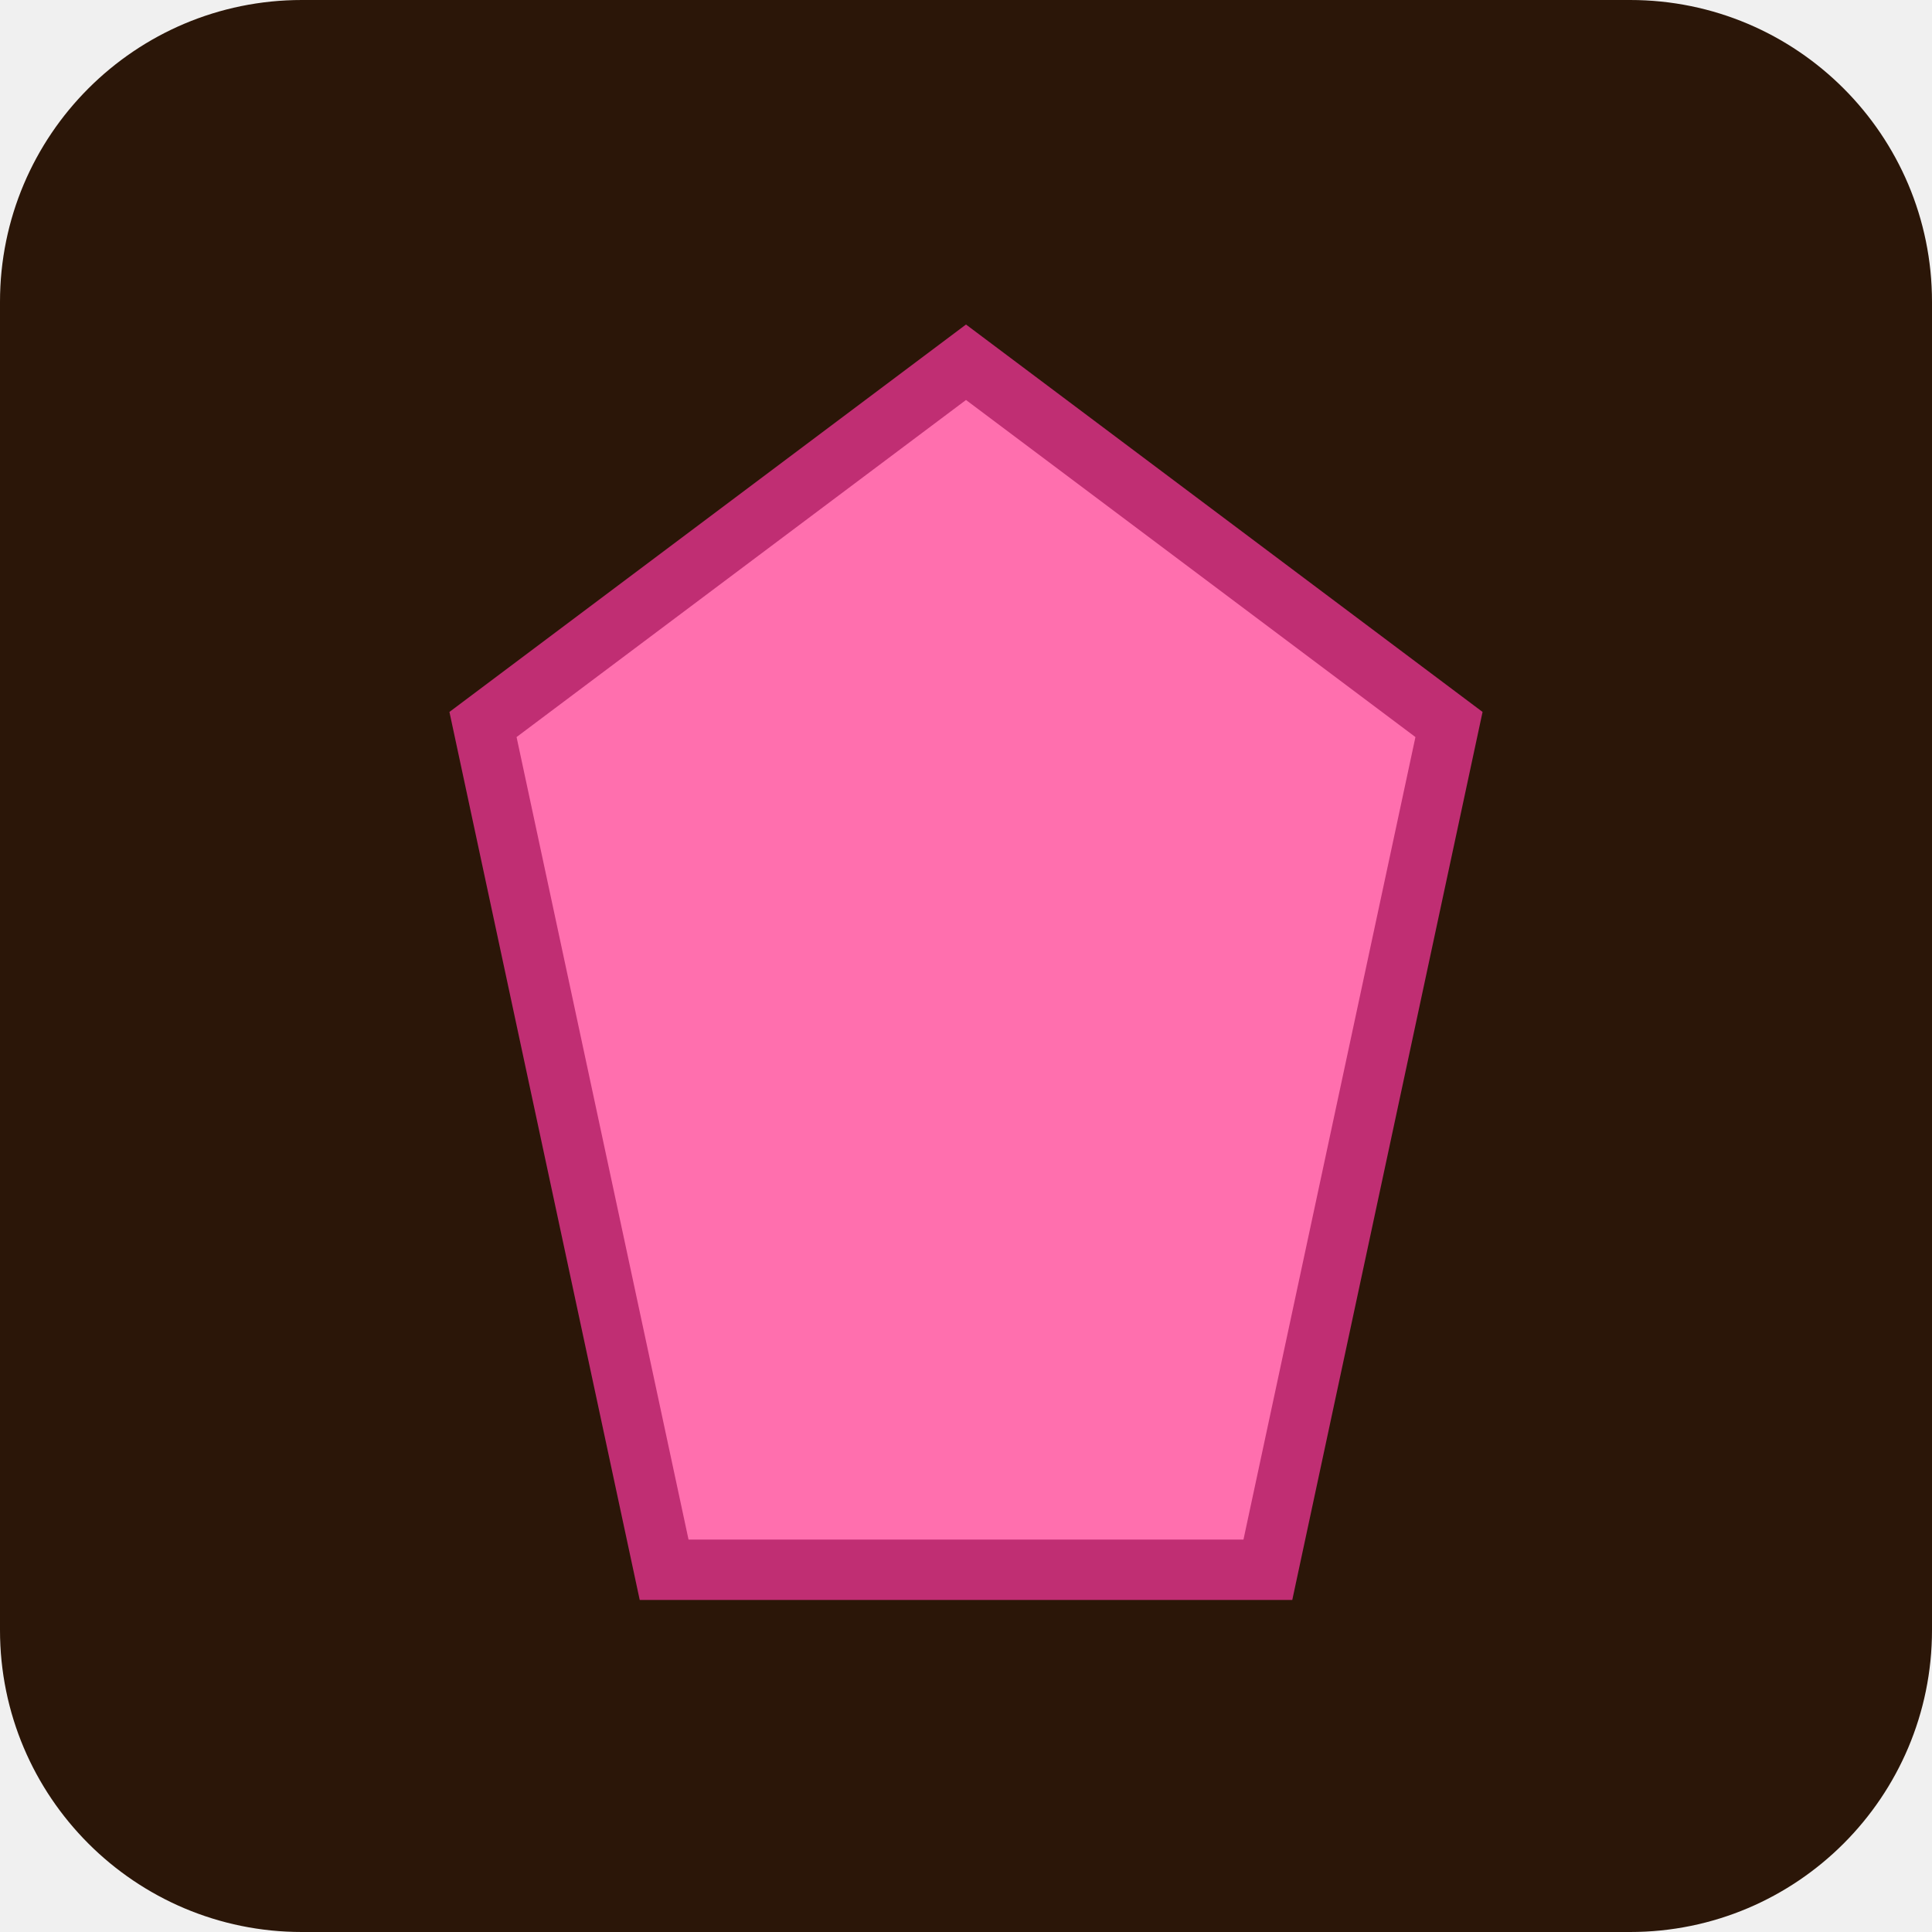
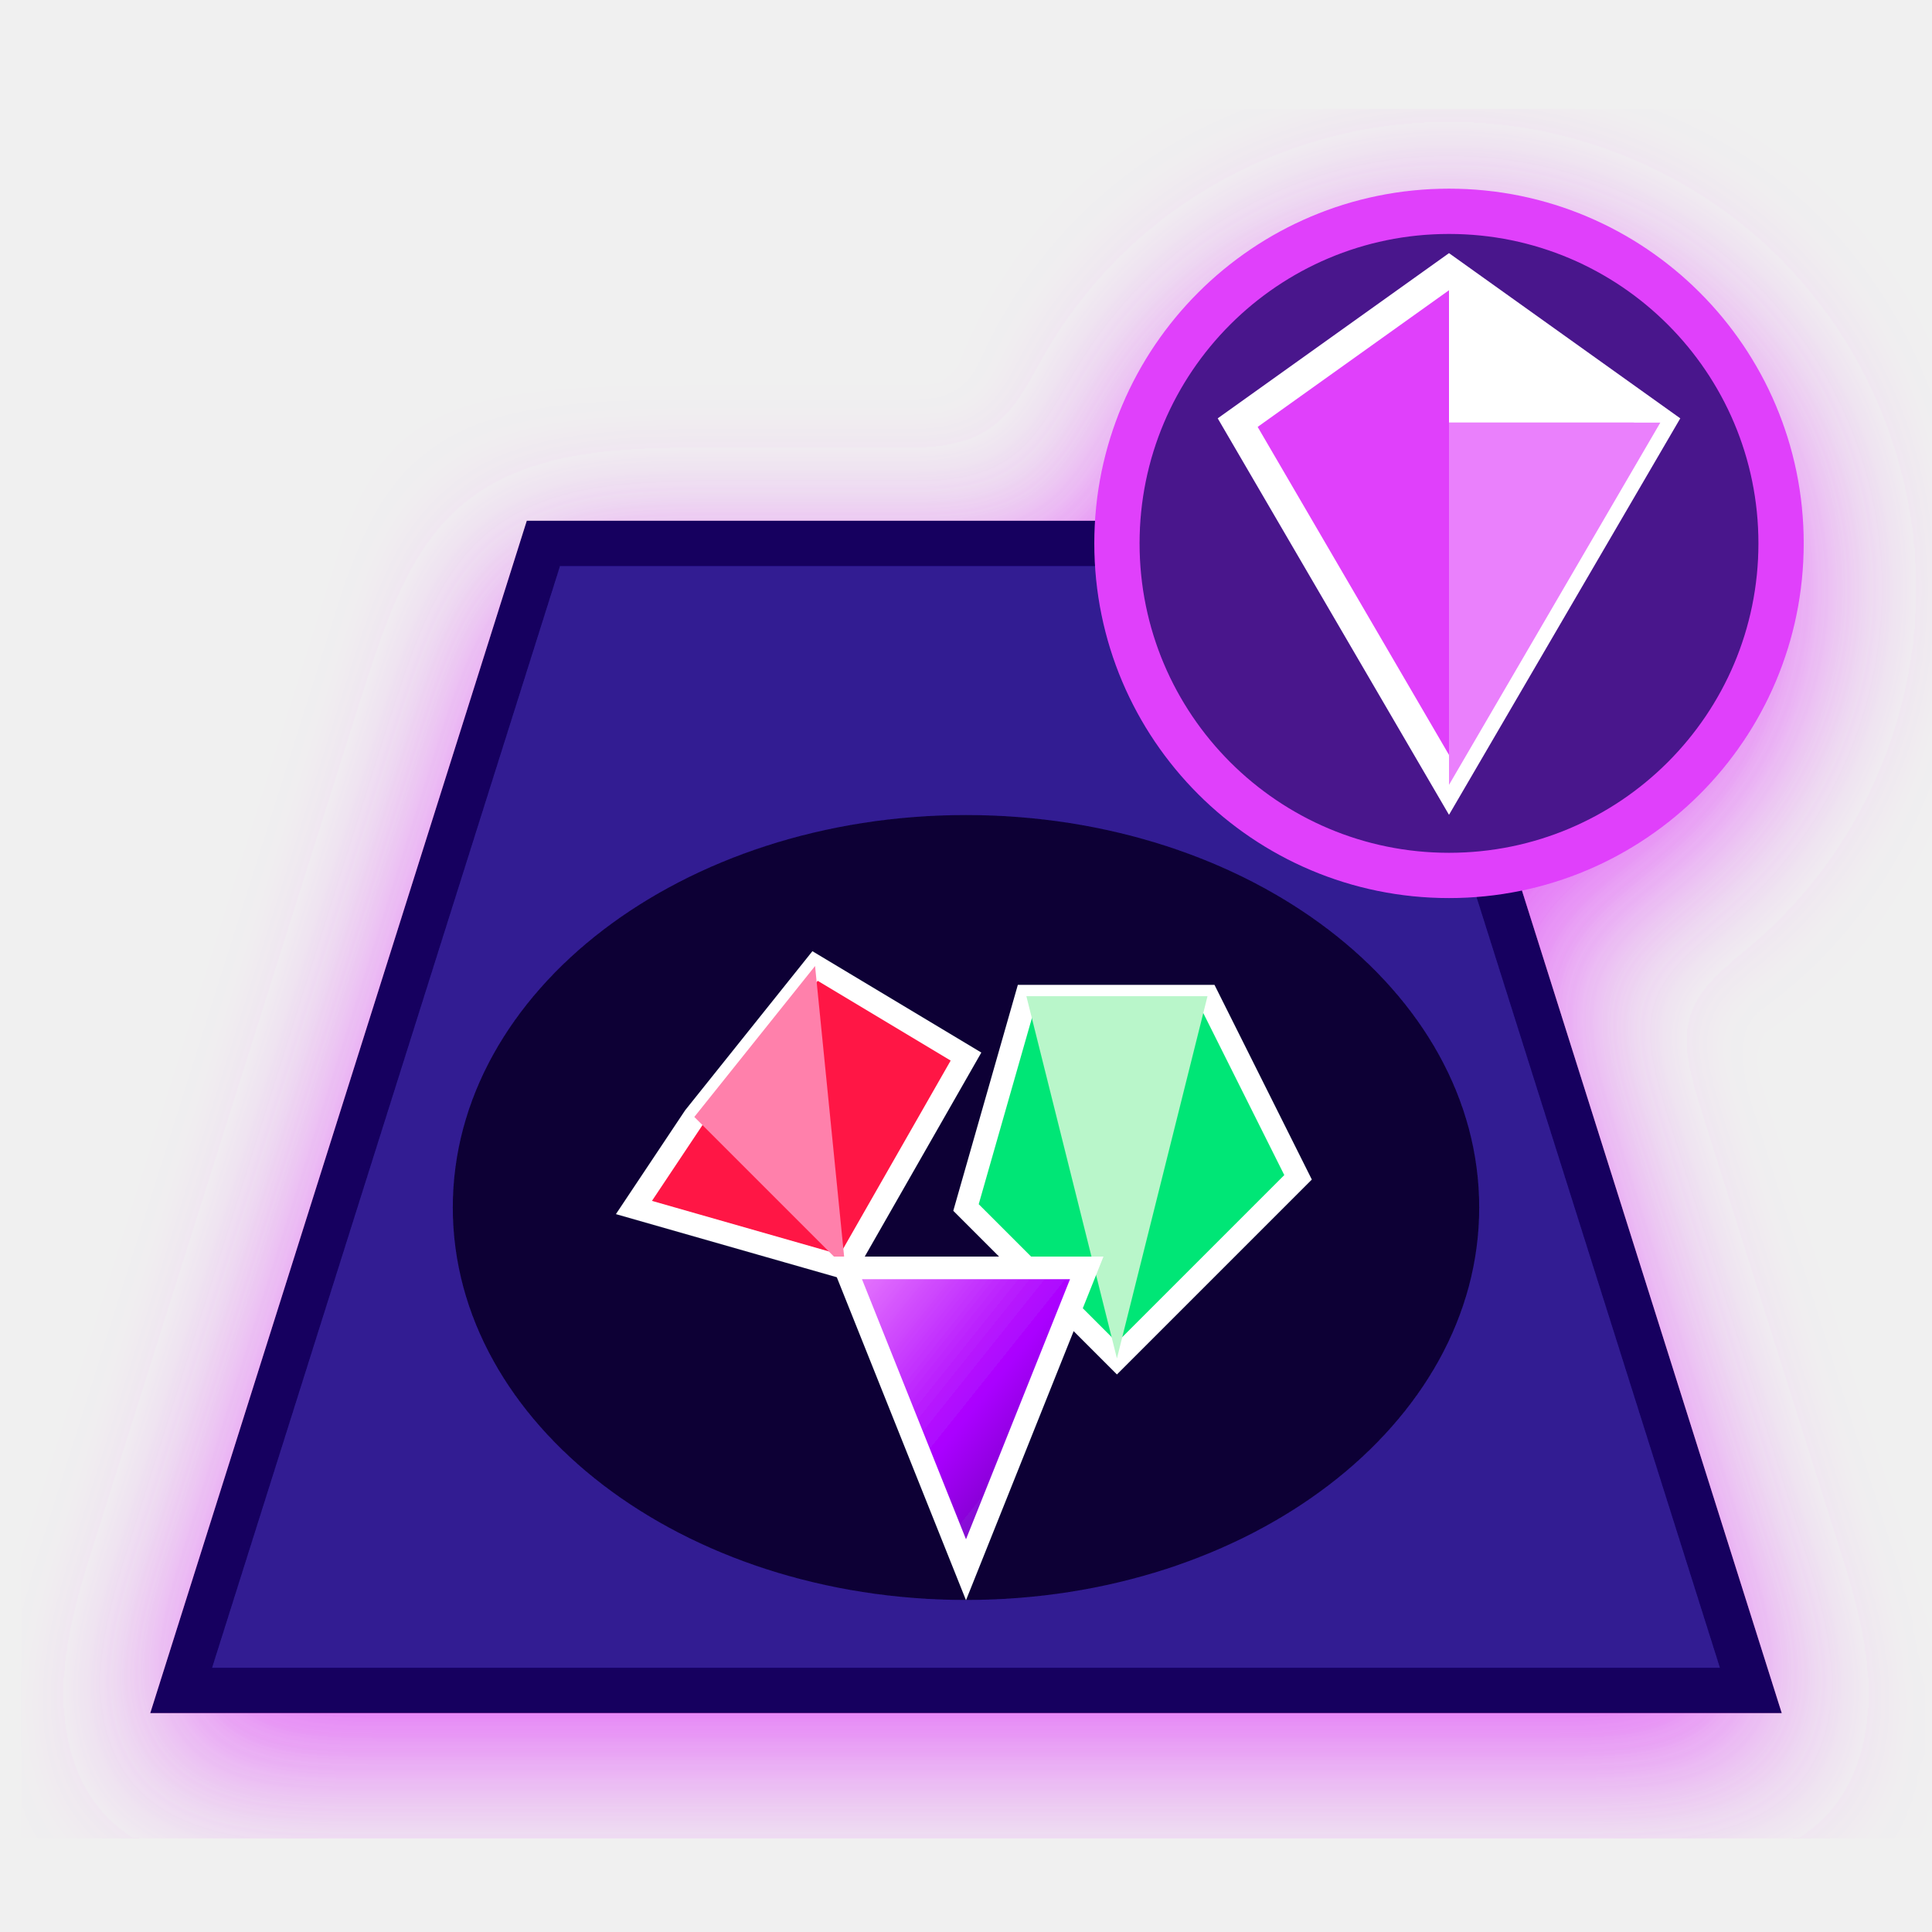
- <svg xmlns="http://www.w3.org/2000/svg" viewBox="0 0 64 64" role="img">
-   <rect width="64" height="64" rx="10" fill="#2b1608" />
-   <polygon fill="#ff6fae" stroke="#c02e73" stroke-width="2" points="32,12 48,24 42,52 22,52 16,24" />
+ <svg xmlns="http://www.w3.org/2000/svg" viewBox="0 0 128 128" width="128" height="128">
+   <defs>
+     <linearGradient id="gemGrad" x1="0%" y1="0%" x2="100%" y2="100%">
+       <stop offset="0%" stop-color="#ea80fc" />
+       <stop offset="50%" stop-color="#aa00ff" />
+       <stop offset="100%" stop-color="#4a148c" />
+     </linearGradient>
+     <filter id="gemGlow" x="-10%" y="-10%" width="120%" height="120%">
+       <feDropShadow dx="0" dy="3" stdDeviation="5" flood-color="#e040fb" flood-opacity="0.8" />
+     </filter>
+   </defs>
+   <g filter="url(#gemGlow)">
+     <polygon points="12,112 36,36 92,36 116,112" fill="#311b92" stroke="#12005e" stroke-width="3" />
+     <ellipse cx="64" cy="80" rx="34" ry="26" fill="#0d0035" />
+     <polygon points="46,74 54,64 64,70 56,84 42,80" fill="#ff1744" stroke="#ffffff" stroke-width="1.5" />
+     <polygon points="46,74 54,64 56,84" fill="#ff80ab" />
+     <polygon points="68,66 80,66 86,78 74,90 64,80" fill="#00e676" stroke="#ffffff" stroke-width="1.5" />
+     <polygon points="68,66 80,66 74,90" fill="#b9f6ca" />
+     <polygon points="56,84 72,84 64,104" fill="url(#gemGrad)" stroke="#ffffff" stroke-width="1.5" />
+     <polygon points="56,84 64,104 60,94" fill="#ea80fc" />
+     <circle cx="96" cy="36" r="22" fill="#4a148c" stroke="#e040fb" stroke-width="3" />
+     <polygon points="96,18 110,28 96,52 82,28" fill="#e040fb" stroke="#ffffff" stroke-width="2" />
+     <polygon points="96,18 110,28 96,28" fill="#ffffff" />
+     <polygon points="96,28 110,28 96,52" fill="#ea80fc" />
+   </g>
</svg>
